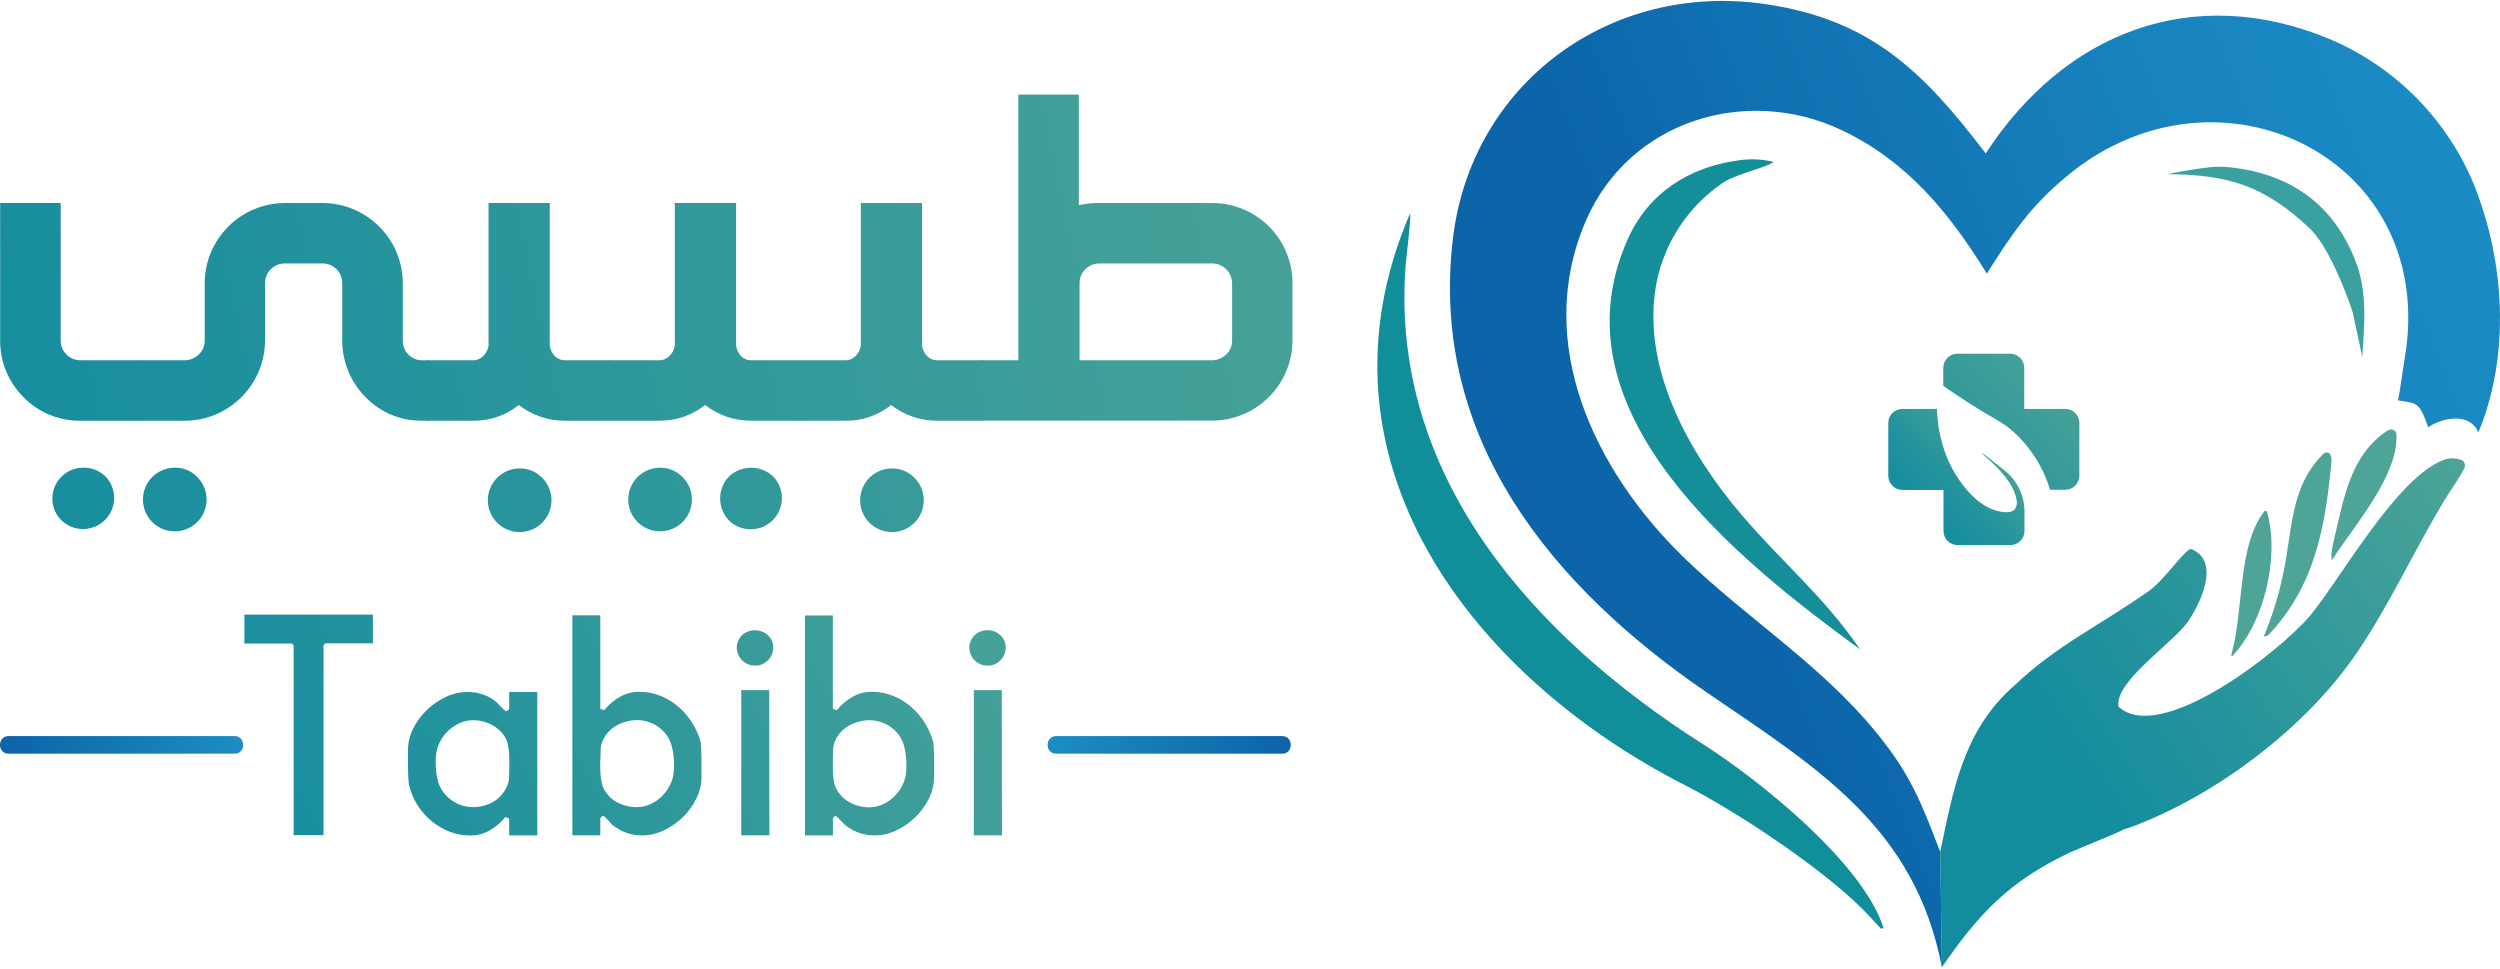
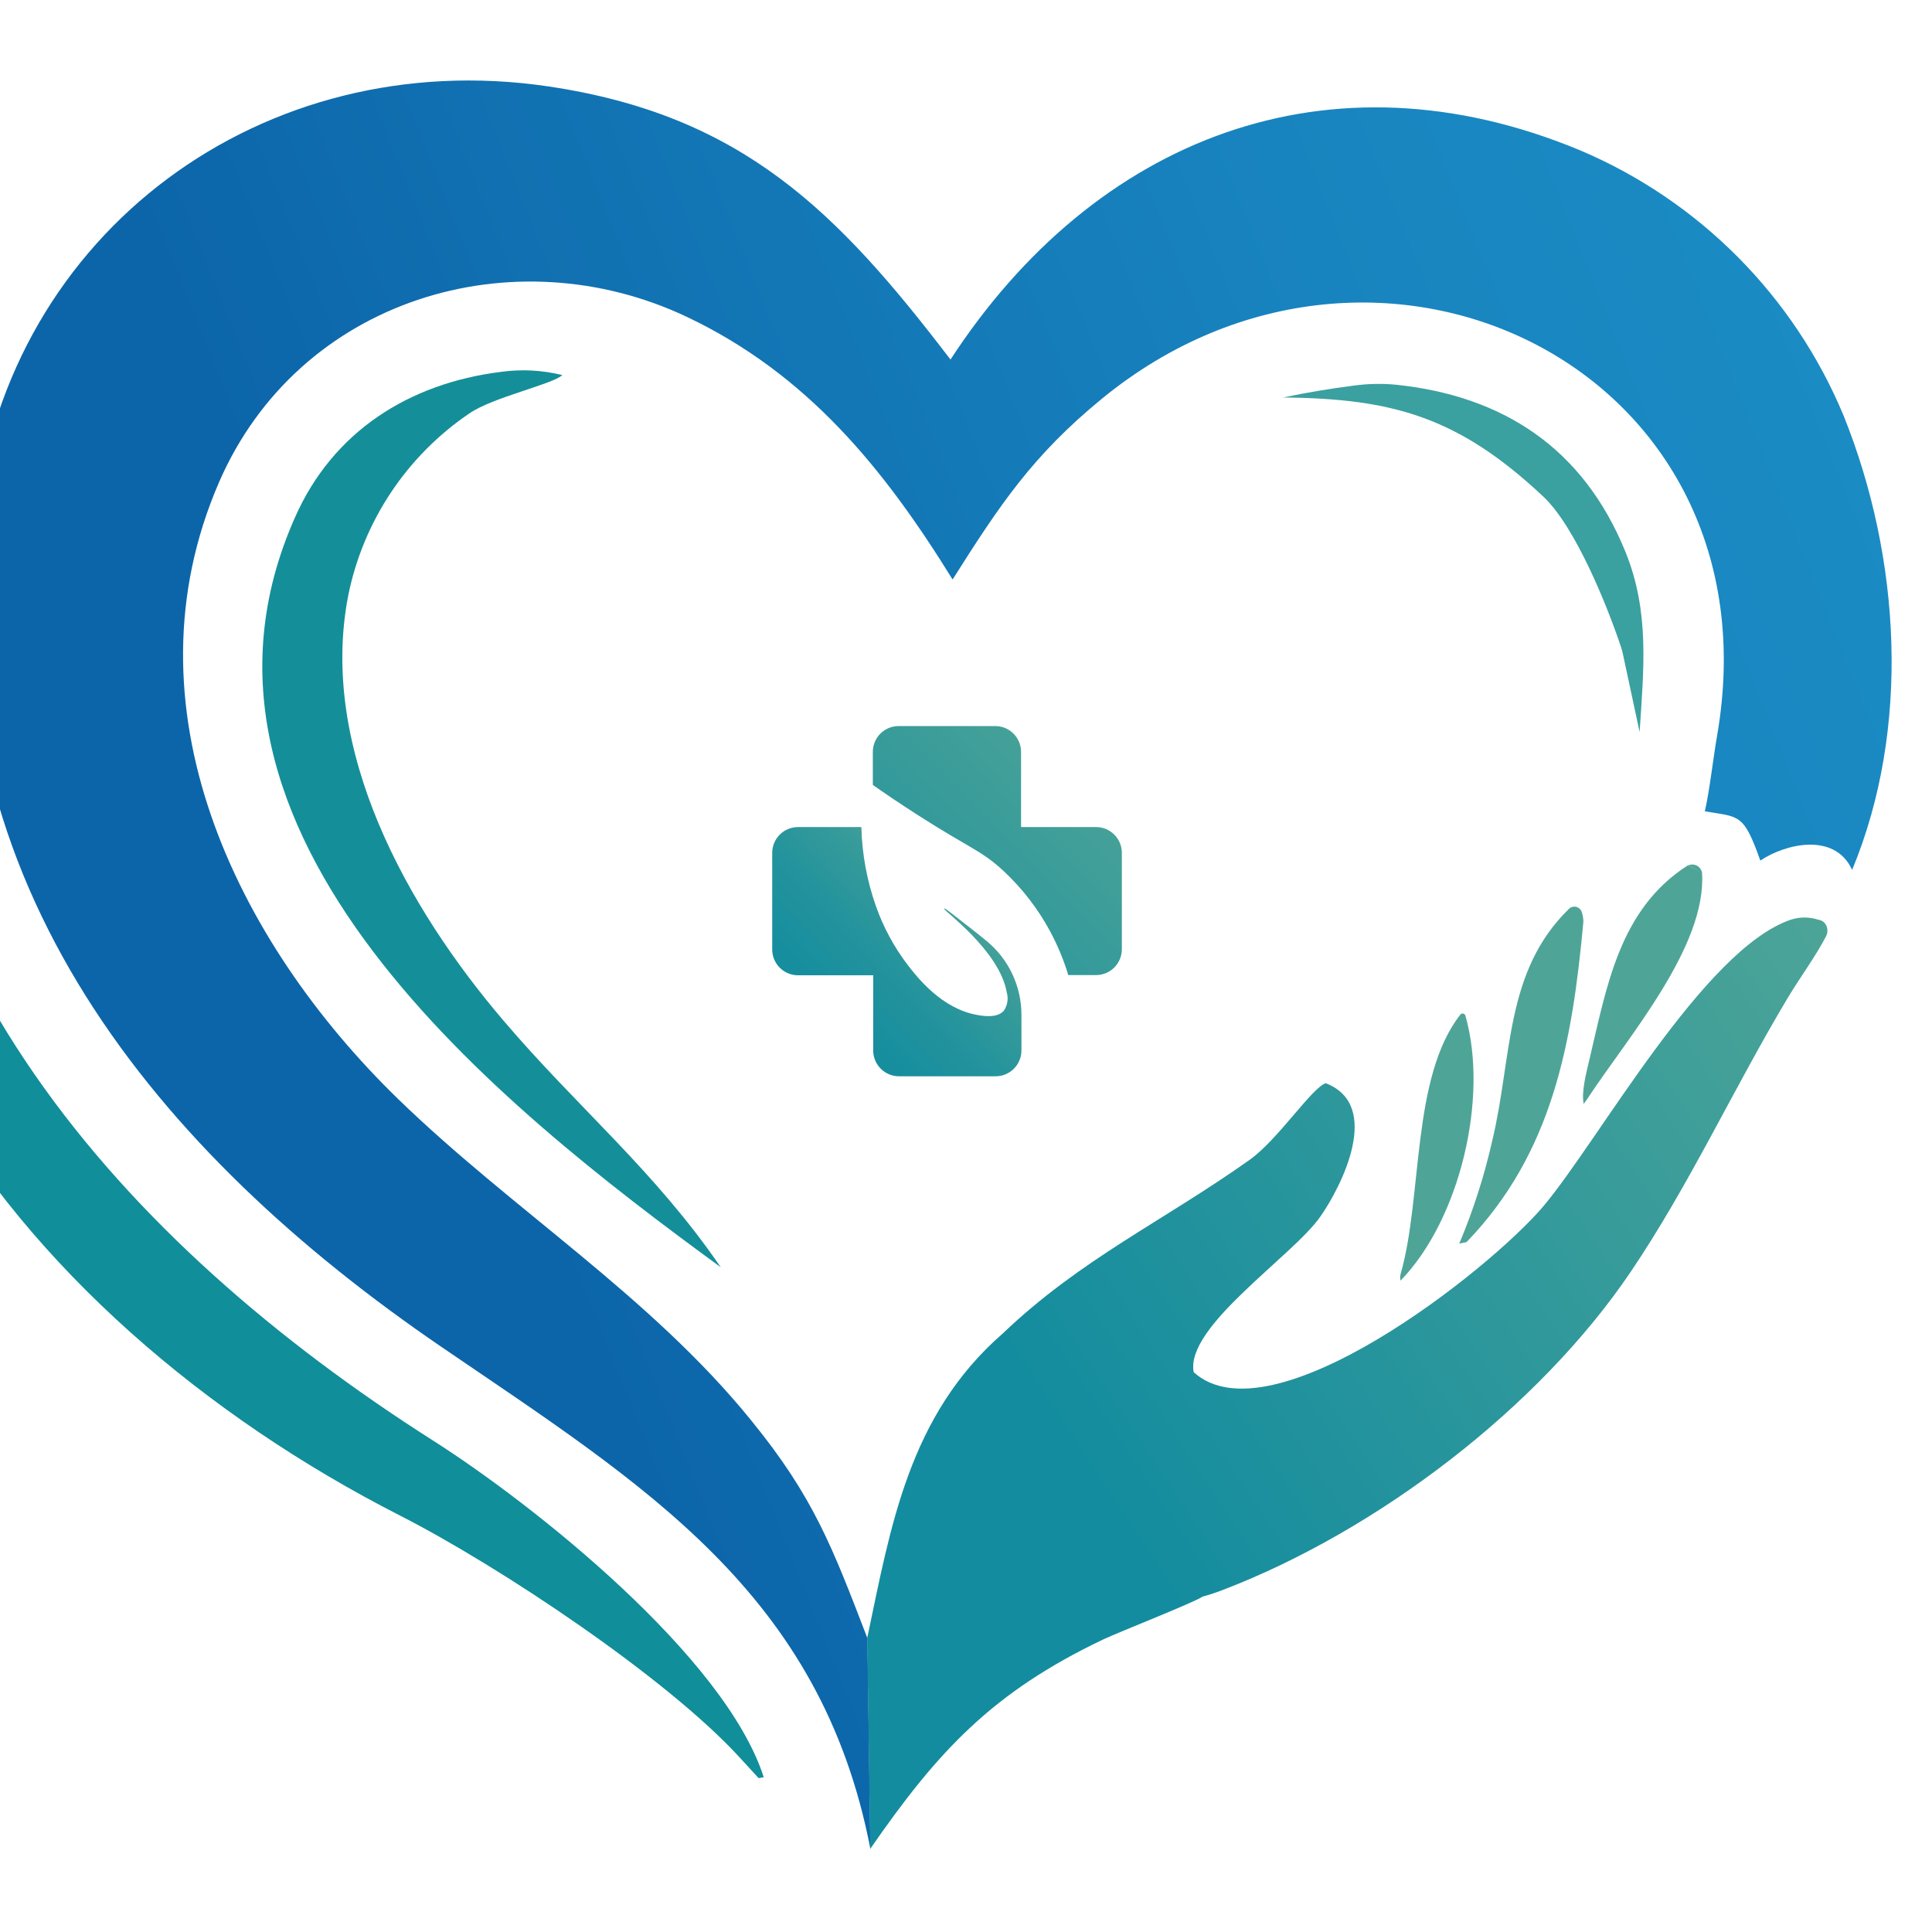
- <svg xmlns="http://www.w3.org/2000/svg" xmlns:xlink="http://www.w3.org/1999/xlink" width="852" height="330" viewBox="0 0 852.48 329.54">
+ <svg xmlns="http://www.w3.org/2000/svg" xmlns:xlink="http://www.w3.org/1999/xlink" width="128" height="128" viewBox="500 0 360 330">
  <defs>
    <style>
      .cls-1 {
        fill: url(#linear-gradient);
      }

      .cls-2 {
        fill: #108e9a;
      }

      .cls-3 {
        fill: #148f99;
      }

      .cls-4 {
        fill: #3ba0a0;
      }

      .cls-5 {
        fill: url(#_02);
      }

      .cls-6 {
        fill: #4ea597;
      }

      .cls-7 {
        fill: url(#linear-gradient-2);
      }

      .cls-8 {
        fill: url(#linear-gradient-3);
      }

      .cls-9 {
        fill: url(#_02-2);
      }

      .cls-10 {
        fill: url(#_02-3);
      }

      .cls-11 {
        fill: url(#_02-4);
      }

      .cls-12 {
        fill: url(#_02-5);
      }

      .cls-13 {
        fill: url(#_02-6);
      }

      .cls-14 {
        fill: url(#_02-7);
      }

      .cls-15 {
        fill: url(#_02-8);
      }

      .cls-16 {
        fill: url(#_02-9);
      }

      .cls-17 {
        fill: url(#_02-10);
      }

      .cls-18 {
        fill: url(#_02-11);
      }

      .cls-19 {
        fill: url(#_02-12);
      }

      .cls-20 {
        fill: url(#linear-gradient-4);
      }

      .cls-21 {
        fill: url(#_01);
      }
    </style>
    <linearGradient id="linear-gradient" x1="526.53" y1="200.4" x2="858.93" y2="67.19" gradientUnits="userSpaceOnUse">
      <stop offset="0.18" stop-color="#0c65a9" />
      <stop offset="0.34" stop-color="#106fb0" />
      <stop offset="0.74" stop-color="#1884bf" />
      <stop offset="1" stop-color="#1b8cc4" />
    </linearGradient>
    <linearGradient id="_02" data-name="02" x1="700.94" y1="260.58" x2="850.28" y2="162.03" gradientUnits="userSpaceOnUse">
      <stop offset="0" stop-color="#138c9f" />
      <stop offset="1" stop-color="#4ea597" />
    </linearGradient>
    <linearGradient id="linear-gradient-2" x1="648.11" y1="180.78" x2="708.97" y2="121.54" gradientUnits="userSpaceOnUse">
      <stop offset="0" stop-color="#138c9f" />
      <stop offset="0.14" stop-color="#178e9e" />
      <stop offset="0.27" stop-color="#23939d" />
      <stop offset="0.41" stop-color="#369b9a" />
      <stop offset="0.52" stop-color="#4ea597" />
    </linearGradient>
    <linearGradient id="linear-gradient-3" x1="647.86" y1="180.52" x2="708.72" y2="121.29" xlink:href="#_02" />
    <linearGradient id="_02-2" x1="-28.32" y1="137" x2="497.13" y2="25.93" xlink:href="#_02" />
    <linearGradient id="_02-3" x1="-22.22" y1="165.85" x2="503.22" y2="54.79" xlink:href="#_02" />
    <linearGradient id="_02-4" x1="-19.2" y1="180.14" x2="506.25" y2="69.08" xlink:href="#_02" />
    <linearGradient id="_02-5" x1="-16.79" y1="191.54" x2="508.65" y2="80.48" xlink:href="#_02" />
    <linearGradient id="_02-6" x1="-20.79" y1="172.63" x2="504.66" y2="61.56" xlink:href="#_02" />
    <linearGradient id="_02-7" x1="59.55" y1="264.04" x2="351.64" y2="129.24" xlink:href="#_02" />
    <linearGradient id="_02-8" x1="77.35" y1="302.61" x2="369.43" y2="167.8" xlink:href="#_02" />
    <linearGradient id="_02-9" x1="79.3" y1="306.84" x2="371.39" y2="172.03" xlink:href="#_02" />
    <linearGradient id="_02-10" x1="89.09" y1="328.05" x2="381.18" y2="193.24" xlink:href="#_02" />
    <linearGradient id="_02-11" x1="93.23" y1="337.01" x2="385.31" y2="202.2" xlink:href="#_02" />
    <linearGradient id="_02-12" x1="103.02" y1="358.23" x2="395.11" y2="223.42" xlink:href="#_02" />
    <linearGradient id="linear-gradient-4" x1="360.13" y1="253.68" x2="437.24" y2="253.68" gradientUnits="userSpaceOnUse">
      <stop offset="0" stop-color="#1b8cc4" />
      <stop offset="1" stop-color="#0c65a9" />
    </linearGradient>
    <linearGradient id="_01" data-name="01" x1="2.9" y1="253.68" x2="80" y2="253.68" gradientUnits="userSpaceOnUse">
      <stop offset="0" stop-color="#0c65a9" />
      <stop offset="1" stop-color="#1b8cc4" />
    </linearGradient>
  </defs>
  <g id="Layer_2" data-name="Layer 2">
    <g id="Layer_2-2" data-name="Layer 2">
      <g>
        <g>
          <path class="cls-1" d="M845.12,147.09c-3.34-7.23-12.74-4.71-17.11-1.73-3.13-8.86-3.9-8.09-10.34-9.18.92-4,1.58-10.1,2.27-14,11.93-68.45-63.26-105-114.66-62.85-12.85,10.55-18.9,19.62-27.78,33.65C664.72,72.3,650.41,54.69,628,44.05c-32.44-15.37-72.38-3.34-87.2,30.84-18.09,41.73,3,85.37,33.4,114.91,21.2,20.58,46.89,36.61,65.7,59.78,11.74,14.38,15.21,23.76,21.73,40.68l.56,39.28c-9.23-47.79-42.24-67.83-79.93-93.56-52.91-36.11-94.85-86.66-86.86-154.7C501.62,28,549.21-6.74,602.17,1.1,638.24,6.45,656,24.34,677.11,52,704,10.72,747.67-6.44,794.41,13a92.12,92.12,0,0,1,49.13,49.48C854.2,89,856.05,120.74,845.12,147.09Z" />
          <path class="cls-2" d="M642.31,316.16l-.95.17-3.49-3.8c-13.55-14.86-44.82-35.69-63.36-45.14-72.24-36.84-130-110.65-93.67-195,.35,2.2-1.27,14.37-1.53,17.74-5.49,72.21,44,126.75,101.18,163.17C599.58,265.42,635.13,293.77,642.31,316.16Z" />
          <path class="cls-3" d="M593.36,54.29a30.22,30.22,0,0,1,11.42.6C603,56.6,591.89,59,587.51,62a53.86,53.86,0,0,0-22.63,34c-5.55,28.67,11,58.17,29,79.25,13.75,16.14,28.08,27.86,40.42,45.88-41.08-30-105.53-80.74-79.35-139.68C562,65.43,576.17,56.44,593.36,54.29Z" />
          <path class="cls-4" d="M752.2,56.86a34,34,0,0,1,8.06-.16c19.61,2.09,34.69,11.63,42.61,31.11,4.56,11.19,3.4,21.92,2.65,33.6l-3.12-14.56a11.17,11.17,0,0,0-.34-1.26c-2.47-7.42-8.45-22.4-14.5-28.07-15.75-14.78-28-18.28-48.48-18.45C743.9,58.06,747.76,57.44,752.2,56.86Z" />
          <g>
            <path class="cls-5" d="M839.84,156.82a2.23,2.23,0,0,1,.42,2.64c-2,3.85-4.93,7.78-7.12,11.45-10,16.7-18.34,34.88-29.23,51-17.22,25.53-47.35,48.32-75.92,59.3a40.41,40.41,0,0,1-3.94,1.31c-1.35,1-15.79,6.68-18.45,7.95-20.69,9.85-30.87,20.85-43.45,39.05l-.56-39.28c4.37-20.7,7.7-41.45,25.23-56.74,14.6-13.93,29.74-20.83,46-32.36,5.3-3.75,11.58-13.42,14.21-14.3,10.64,4.1,2.91,19.27-1,24.85-5.1,7.36-25.26,20.53-23.6,29,14.35,13,55-18.89,65.22-31,10.41-12.43,29.8-47.74,46-53.31a8.28,8.28,0,0,1,5.16,0A2.06,2.06,0,0,1,839.84,156.82Z" />
            <path class="cls-6" d="M794,154.09h0a1.44,1.44,0,0,1,.75.89,6,6,0,0,1,.29,1.76c-2.09,22.82-5.8,43.15-21.77,59.71l-.72.15-.64.13a114.22,114.22,0,0,0,6.18-19.31c3.75-15.73,2.27-31.37,14.26-43.07A1.44,1.44,0,0,1,794,154.09Z" />
            <path class="cls-6" d="M817.15,147.62a1.9,1.9,0,0,0-.92-1.3,1.94,1.94,0,0,0-1.64-.08l2.56,1.38c.9,13.76-13.83,30.64-21.4,42.17l-.65.91c-.47-2.2.47-5.72,1-8,3.3-13.84,5.6-28.33,18.48-36.5" />
            <path class="cls-6" d="M772.11,174.06a.54.54,0,0,1,.94.18c4.38,15.25-1,38-12.08,49.39a2.53,2.53,0,0,1,0-1.2C765.11,208.13,762.93,185.79,772.11,174.06Z" />
          </g>
          <g>
            <path class="cls-7" d="M676.83,154.82s-.83-.64-.93-.52c-.23.28,10.36,7.81,11.69,15.61a4,4,0,0,1-.55,3.43c-1.23,1.4-3.8,1-5,.77-6.54-1.16-11.08-6.93-12.93-9.34a40.06,40.06,0,0,1-5.89-10.91,48.07,48.07,0,0,1-2.72-14.75H648.71a4.81,4.81,0,0,0-4.82,4.81v18a4.81,4.81,0,0,0,4.82,4.81h14v14a4.81,4.81,0,0,0,4.81,4.82h18a4.81,4.81,0,0,0,4.81-4.82V174.1a17.79,17.79,0,0,0-6.35-13.64C682,158.8,679.6,157,676.83,154.82Z" />
            <path class="cls-8" d="M704.26,139.11h-14v-14a4.81,4.81,0,0,0-4.81-4.82h-18a4.81,4.81,0,0,0-4.81,4.82v6.15c1.82,1.28,4.74,3.29,8.43,5.65,9.75,6.24,11.74,6.52,15.89,10.35a43.67,43.67,0,0,1,8.67,11.2,44.48,44.48,0,0,1,3.43,8.23h5.16a4.81,4.81,0,0,0,4.82-4.81v-18A4.81,4.81,0,0,0,704.26,139.11Z" />
          </g>
        </g>
        <g>
          <g>
            <path class="cls-9" d="M110.12,68.9a27.45,27.45,0,0,1,27.23,27.23v19.69a6.6,6.6,0,0,0,6.29,6.71h2.51v20.61h-2.51a26.22,26.22,0,0,1-18.94-8,27.32,27.32,0,0,1-8-19.28V96.13a6.69,6.69,0,0,0-6.62-6.62h-13a6.71,6.71,0,0,0-6.71,6.62v19.69a27.45,27.45,0,0,1-27.23,27.32H27.32a26.71,26.71,0,0,1-19.27-8,27,27,0,0,1-8-19.28V68.9H20.7v46.92a6.71,6.71,0,0,0,6.62,6.71H63.19a6.86,6.86,0,0,0,4.61-2,6.26,6.26,0,0,0,2-4.7V96.13A27.45,27.45,0,0,1,97.13,68.9ZM36,162.16a10.61,10.61,0,0,1-15,15,10.51,10.51,0,0,1,7.54-18A10.41,10.41,0,0,1,36,162.16Zm31.09,0a10.85,10.85,0,1,1-7.54-3A10.42,10.42,0,0,1,67.13,162.16Z" />
            <path class="cls-10" d="M187.46,117.67c.58,2.93,2.51,4.86,5.19,4.86h15.67v20.61H192.65a25.36,25.36,0,0,1-15.75-5.36,24.26,24.26,0,0,1-15.42,5.36H145.64V122.53h15.84c2.26,0,4.52-1.93,5.11-4.86V68.9h20.87Zm-2.77,44.74a10.85,10.85,0,1,1-7.54-3A10.44,10.44,0,0,1,184.69,162.41Z" />
            <path class="cls-11" d="M251,117.67c.59,2.93,2.52,4.86,5.11,4.86h17v20.61h-17a25.16,25.16,0,0,1-15.67-5.36,24.65,24.65,0,0,1-15.5,5.36H207.82V122.53h17.09c2.26,0,4.61-1.93,5.2-4.86V68.9H251Zm-18.43,44.49a10.85,10.85,0,1,1-7.55-3A10.46,10.46,0,0,1,232.54,162.16Zm31.09,0a10.64,10.64,0,0,1-15.09,15,10.85,10.85,0,0,1,0-15,11,11,0,0,1,15.09,0Z" />
            <path class="cls-12" d="M314.4,117.67c.59,2.93,2.52,4.86,5.2,4.86h15.67v20.61H319.6a25.36,25.36,0,0,1-15.75-5.36,24.26,24.26,0,0,1-15.42,5.36H272.59V122.53h15.84c2.26,0,4.52-1.93,5.11-4.86V68.9H314.4Zm-2.76,44.74a10.85,10.85,0,1,1-7.54-3A10.44,10.44,0,0,1,311.64,162.41Z" />
            <path class="cls-13" d="M367.87,69.65a29.33,29.33,0,0,1,6.87-.75h38.71a27.64,27.64,0,0,1,19.28,8,27.33,27.33,0,0,1,8,19.27v19.7a27.45,27.45,0,0,1-27.32,27.23H334.76V122.53h12.49V31.94h20.62Zm6.87,19.86a6.76,6.76,0,0,0-6.62,6.7v26.32h45.33a7,7,0,0,0,4.69-2,6.35,6.35,0,0,0,2-4.61V96.21a6.84,6.84,0,0,0-6.71-6.7Z" />
          </g>
          <g>
            <path class="cls-14" d="M83.33,219.11v-9.86h43.84v9.8h-16.3l-.55.61v64.78H100.13V219.71l-.56-.6Z" />
            <path class="cls-15" d="M159.42,235.63a16.22,16.22,0,0,1,5.5.94,13.56,13.56,0,0,1,4.74,2.86l.44.44v.06a.76.76,0,0,1,.14.16.57.57,0,0,0,.14.17c.4.4.81.81,1.24,1.21a3.65,3.65,0,0,0,.91.72l.27-.06.72-.49.11-.22v-5.79h9.58v48.92h-9.58V279l-.17-.27-1-.39-.33.11a18.55,18.55,0,0,1-5.23,4.44,13.23,13.23,0,0,1-6.61,1.68,19.12,19.12,0,0,1-7.14-1.35,22.34,22.34,0,0,1-6.14-3.67,23.36,23.36,0,0,1-4.71-5.42,21.85,21.85,0,0,1-2.78-6.64v-.11a5.42,5.42,0,0,1-.19-1c-.06-.44-.1-1.09-.14-2s-.06-2-.08-3.41,0-3.22,0-5.43a16.61,16.61,0,0,1,1.76-7.38,22.74,22.74,0,0,1,4.66-6.36,24.38,24.38,0,0,1,6.52-4.49A17.23,17.23,0,0,1,159.42,235.63Zm14.26,24.51c0-1,0-2-.05-2.91a24.13,24.13,0,0,0-.33-3,8.41,8.41,0,0,0-1.46-3.78,11.35,11.35,0,0,0-2.87-2.83,13.19,13.19,0,0,0-3.66-1.77,13.47,13.47,0,0,0-3.91-.6,11,11,0,0,0-3.88.69,13.07,13.07,0,0,0-3.39,1.84,14.26,14.26,0,0,0-2.76,2.73,13.65,13.65,0,0,0-1.92,3.38,10.84,10.84,0,0,0-.69,2.65,22.34,22.34,0,0,0-.2,3,29.29,29.29,0,0,0,.22,3.58,21.51,21.51,0,0,0,.61,3.08,11,11,0,0,0,1.74,3.53,13,13,0,0,0,2.75,2.75,12.41,12.41,0,0,0,3.47,1.79,12.28,12.28,0,0,0,3.88.64,14.75,14.75,0,0,0,4.19-.61,12.16,12.16,0,0,0,3.72-1.82,11.12,11.12,0,0,0,2.83-3,11,11,0,0,0,1.6-4v-.61c0-.81.07-1.6.08-2.37S173.68,261,173.68,260.14Z" />
            <path class="cls-16" d="M218.93,284.55a15.79,15.79,0,0,1-10.36-3.8l-.55-.61v-.06L208,280c-.14-.15-.38-.37-.71-.66s-.64-.7-.94-1a1.2,1.2,0,0,0-.82-.44l-.22.11-.55.6-.06.17v5.73h-9.53v-75h9.53V241.2l.16.27,1,.33.33-.11a18.38,18.38,0,0,1,5.26-4.43,13.35,13.35,0,0,1,6.64-1.68,18.93,18.93,0,0,1,7.13,1.37,22.21,22.21,0,0,1,6.14,3.75,23.75,23.75,0,0,1,4.71,5.51,24.29,24.29,0,0,1,2.89,6.66,6.49,6.49,0,0,1,.08.88c0,.41.05,1,.09,1.9s.06,2,.08,3.45,0,3.27,0,5.51a16.49,16.49,0,0,1-1.77,7.38,23,23,0,0,1-4.62,6.36,24,24,0,0,1-6.5,4.49A17.22,17.22,0,0,1,218.93,284.55ZM204.66,260c0,.95,0,1.93.06,2.92a18.75,18.75,0,0,0,.33,3,9.06,9.06,0,0,0,1.48,3.83,11.16,11.16,0,0,0,2.81,2.84A12.79,12.79,0,0,0,213,274.3a13.61,13.61,0,0,0,4,.61,11.48,11.48,0,0,0,3.89-.66,12.82,12.82,0,0,0,3.41-1.85,14.1,14.1,0,0,0,2.76-2.75,14.5,14.5,0,0,0,1.9-3.39,9.6,9.6,0,0,0,.68-2.65,23.56,23.56,0,0,0,.2-3.08,29,29,0,0,0-.22-3.53,22.08,22.08,0,0,0-.61-3.08,11.18,11.18,0,0,0-1.71-3.58,12.15,12.15,0,0,0-2.72-2.73,13.06,13.06,0,0,0-3.45-1.76,12,12,0,0,0-3.85-.63,14.32,14.32,0,0,0-4.21.63,13.49,13.49,0,0,0-3.78,1.82,11.08,11.08,0,0,0-2.89,2.94,10.27,10.27,0,0,0-1.57,4v.93c0,.74-.06,1.47-.08,2.21S204.66,259.24,204.66,260Z" />
            <path class="cls-17" d="M251.22,220.54a5.76,5.76,0,0,1,.5-2.37,6.11,6.11,0,0,1,1.32-1.9,6,6,0,0,1,2-1.24,6.74,6.74,0,0,1,4.79,0,6.32,6.32,0,0,1,2,1.24,6,6,0,0,1,1.35,1.87,5.55,5.55,0,0,1,.5,2.34,5.9,5.9,0,0,1-.5,2.4,6.25,6.25,0,0,1-3.25,3.28,5.68,5.68,0,0,1-2.37.49,6.4,6.4,0,0,1-2.45-.46,6.48,6.48,0,0,1-2-1.3,6.08,6.08,0,0,1-1.35-1.95A5.93,5.93,0,0,1,251.22,220.54ZM262.3,235l.05,49.52h-9.58V235Z" />
            <path class="cls-18" d="M298.23,284.55a15.76,15.76,0,0,1-10.35-3.8l-.55-.61v-.06l-.06-.05q-.22-.22-.72-.66t-.93-1a1.22,1.22,0,0,0-.83-.44l-.22.11-.55.6,0,.17v5.73h-9.53v-75H284V241.2l.16.27,1,.33.33-.11a18.52,18.52,0,0,1,5.26-4.43,13.37,13.37,0,0,1,6.64-1.68,18.89,18.89,0,0,1,7.13,1.37,22.26,22.26,0,0,1,6.15,3.75,24.24,24.24,0,0,1,4.71,5.51,24.6,24.6,0,0,1,2.89,6.66,8.71,8.71,0,0,1,.08.88c0,.41,0,1,.08,1.9s.07,2,.08,3.45,0,3.27,0,5.51a16.61,16.61,0,0,1-1.76,7.38,23.19,23.19,0,0,1-4.63,6.36,23.81,23.81,0,0,1-6.5,4.49A17.16,17.16,0,0,1,298.23,284.55ZM284,260c0,.95,0,1.93,0,2.92a21.42,21.42,0,0,0,.33,3,9.07,9.07,0,0,0,1.49,3.83,11.16,11.16,0,0,0,2.81,2.84,12.73,12.73,0,0,0,3.63,1.76,13.67,13.67,0,0,0,4,.61,11.42,11.42,0,0,0,3.88-.66,12.88,12.88,0,0,0,3.42-1.85,14.33,14.33,0,0,0,2.75-2.75,14.5,14.5,0,0,0,1.9-3.39,10,10,0,0,0,.69-2.65,23.59,23.59,0,0,0,.19-3.08,27.09,27.09,0,0,0-.22-3.53,22.14,22.14,0,0,0-.6-3.08,11.18,11.18,0,0,0-1.71-3.58,12,12,0,0,0-2.73-2.73,12.85,12.85,0,0,0-3.44-1.76,12,12,0,0,0-3.86-.63,14.37,14.37,0,0,0-4.21.63,13.43,13.43,0,0,0-3.77,1.82,10.93,10.93,0,0,0-2.89,2.94,10.12,10.12,0,0,0-1.57,4v.93c0,.74-.07,1.47-.09,2.21S284,259.24,284,260Z" />
            <path class="cls-19" d="M330.53,220.54a5.76,5.76,0,0,1,.5-2.37,6.11,6.11,0,0,1,1.32-1.9A6,6,0,0,1,334.3,215a6.77,6.77,0,0,1,4.8,0,6.32,6.32,0,0,1,2,1.24,6,6,0,0,1,1.35,1.87,5.55,5.55,0,0,1,.5,2.34,5.9,5.9,0,0,1-.5,2.4,6.38,6.38,0,0,1-1.32,2,6.49,6.49,0,0,1-1.93,1.32,5.72,5.72,0,0,1-2.37.49,6.36,6.36,0,0,1-2.45-.46,6.48,6.48,0,0,1-2-1.3,6.08,6.08,0,0,1-1.35-1.95A5.93,5.93,0,0,1,330.53,220.54ZM341.6,235l.06,49.52h-9.59V235Z" />
          </g>
          <path class="cls-20" d="M437.24,250.68H360.13c-3.86,0-3.87,6,0,6h77.11c3.86,0,3.87-6,0-6Z" />
          <path class="cls-21" d="M2.9,256.68H80c3.87,0,3.87-6,0-6H2.9c-3.86,0-3.87,6,0,6Z" />
        </g>
      </g>
    </g>
  </g>
</svg>
